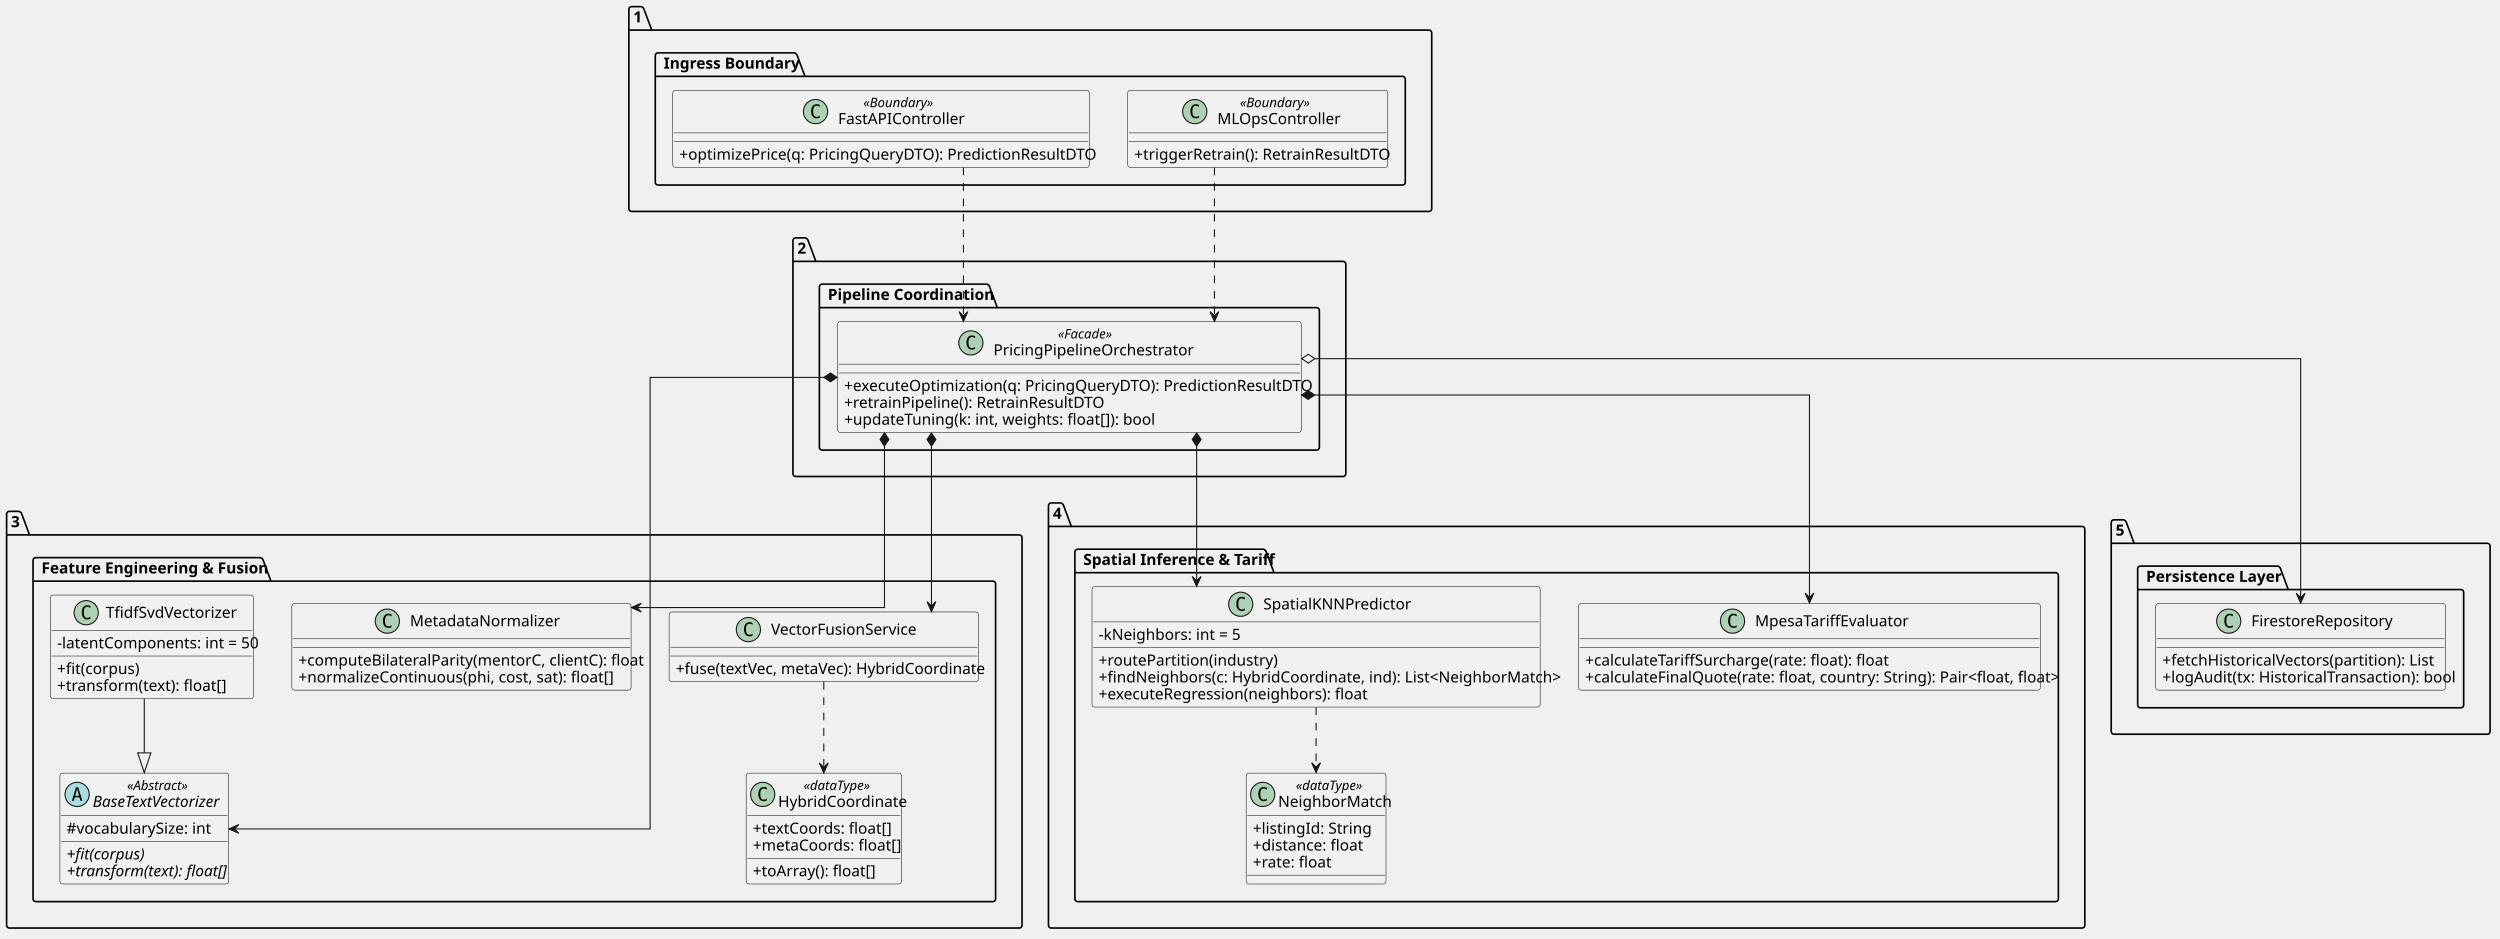
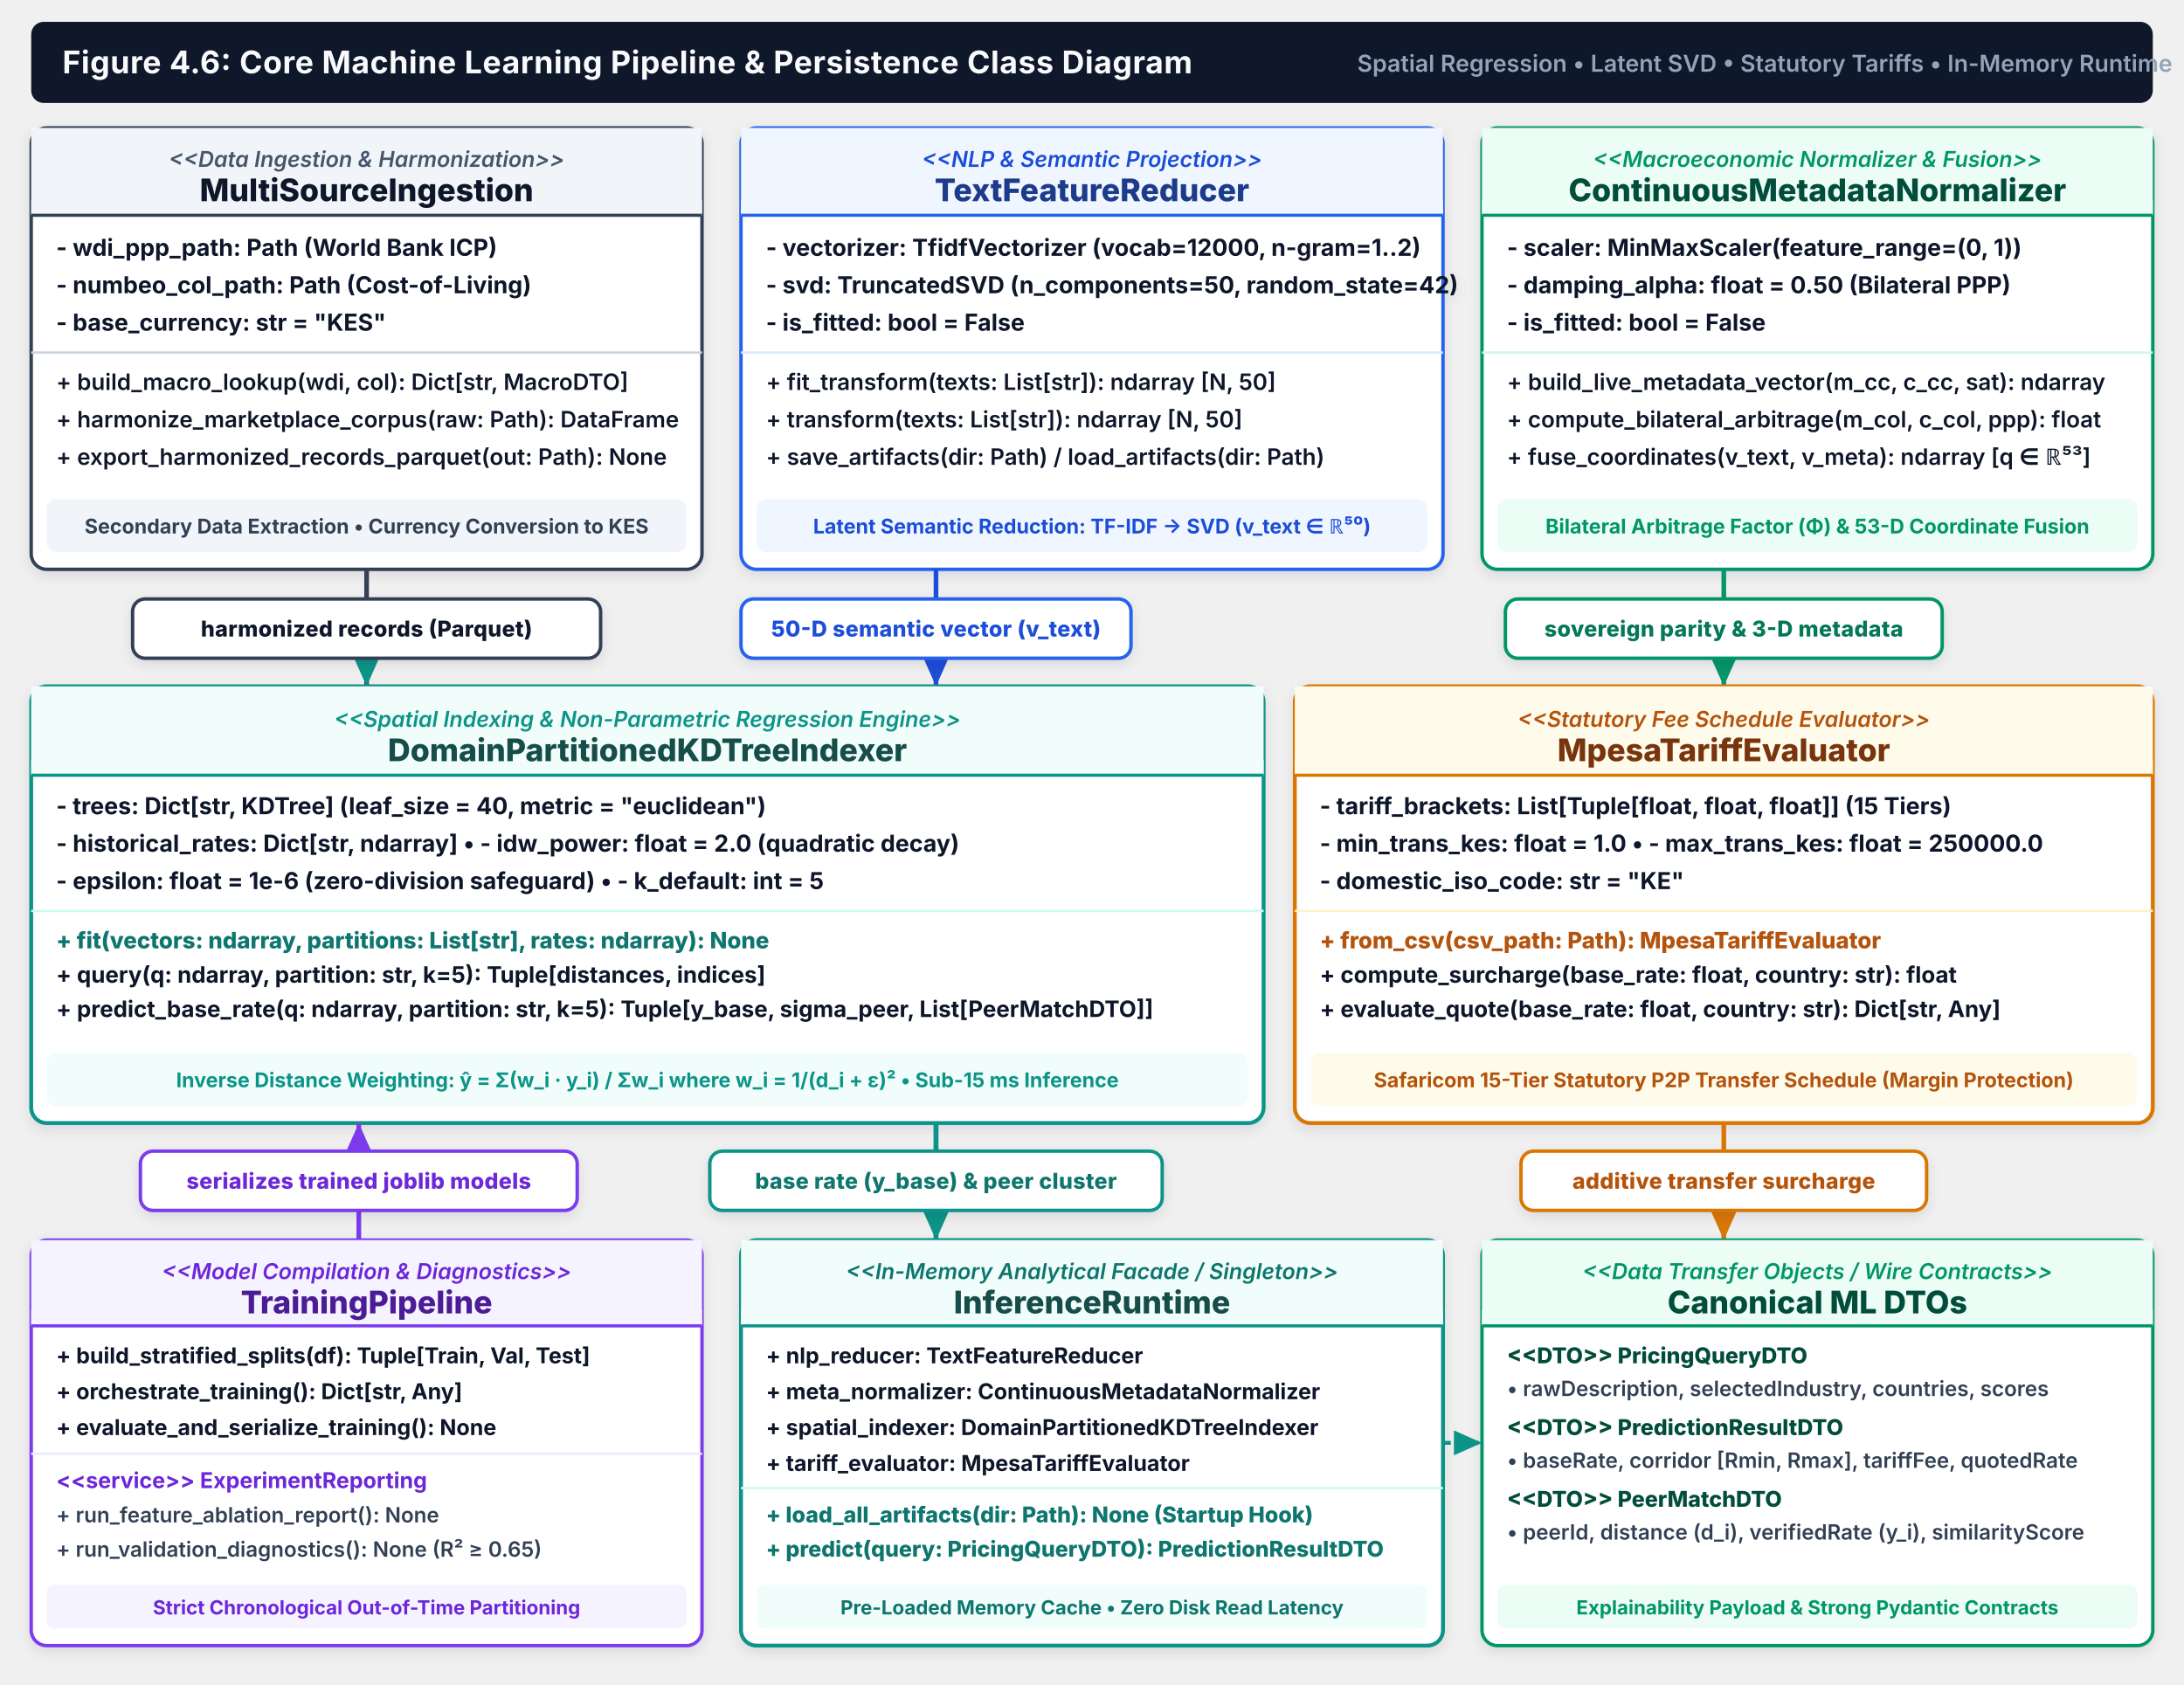
- <svg xmlns="http://www.w3.org/2000/svg" version="1.1" viewBox="0 0 2270 852" width="2270" height="852">
-   <defs />
-   <g>
-     <g class="cluster" data-qualified-name="1" id="ent0003" data-source-line="7">
-       <path d="M573.50,6 L582.29,6 A3.75,3.75 0 0 1 584.79,8.50 L591.79,27.33 L1297.50,27.33 A2.50,2.50 0 0 1 1300,29.83 L1300,189.50 A2.50,2.50 0 0 1 1297.50,192 L573.50,192 A2.50,2.50 0 0 1 571,189.50 L571,8.50 A2.50,2.50 0 0 1 573.50,6" fill="#00000000" stroke="#000000" stroke-width="1.50" />
-       <line x1="571" y1="27.33" x2="591.79" y2="27.33" stroke="#000000" stroke-width="1.50" />
-       <text x="575" y="20.33" font-size="14" fill="#000000" xml:space="preserve" style="white-space: pre" font-weight="bold" font-family="sans-serif">1</text>
-     </g>
-     <g class="cluster" data-qualified-name="1. Ingress Boundary" id="ent0001" data-source-line="6">
-       <path d="M597.50,48 L721.42,48 A3.75,3.75 0 0 1 723.92,50.50 L730.92,69.33 L1273.50,69.33 A2.50,2.50 0 0 1 1276,71.83 L1276,165.50 A2.50,2.50 0 0 1 1273.50,168 L597.50,168 A2.50,2.50 0 0 1 595,165.50 L595,50.50 A2.50,2.50 0 0 1 597.50,48" fill="#00000000" stroke="#000000" stroke-width="1.50" />
-       <line x1="595" y1="69.33" x2="730.92" y2="69.33" stroke="#000000" stroke-width="1.50" />
-       <text x="599" y="62.33" font-size="14" fill="#000000" xml:space="preserve" style="white-space: pre" font-weight="bold" font-family="sans-serif"> Ingress Boundary</text>
-     </g>
-     <g class="cluster" data-qualified-name="2" id="ent0007" data-source-line="16">
-       <path d="M722.50,216 L731.29,216 A3.75,3.75 0 0 1 733.79,218.50 L740.79,237.33 L1219.50,237.33 A2.50,2.50 0 0 1 1222,239.83 L1222,430.17 A2.50,2.50 0 0 1 1219.50,432.67 L722.50,432.67 A2.50,2.50 0 0 1 720,430.17 L720,218.50 A2.50,2.50 0 0 1 722.50,216" fill="#00000000" stroke="#000000" stroke-width="1.50" />
-       <line x1="720" y1="237.33" x2="740.79" y2="237.33" stroke="#000000" stroke-width="1.50" />
-       <text x="724" y="230.33" font-size="14" fill="#000000" xml:space="preserve" style="white-space: pre" font-weight="bold" font-family="sans-serif">2</text>
-     </g>
-     <g class="cluster" data-qualified-name="2. Pipeline Coordination" id="ent0005" data-source-line="15">
-       <path d="M746.50,258 L896.06,258 A3.75,3.75 0 0 1 898.56,260.50 L905.56,279.33 L1195.50,279.33 A2.50,2.50 0 0 1 1198,281.83 L1198,406.17 A2.50,2.50 0 0 1 1195.50,408.67 L746.50,408.67 A2.50,2.50 0 0 1 744,406.17 L744,260.50 A2.50,2.50 0 0 1 746.50,258" fill="#00000000" stroke="#000000" stroke-width="1.50" />
-       <line x1="744" y1="279.33" x2="905.56" y2="279.33" stroke="#000000" stroke-width="1.50" />
-       <text x="748" y="272.33" font-size="14" fill="#000000" xml:space="preserve" style="white-space: pre" font-weight="bold" font-family="sans-serif"> Pipeline Coordination</text>
-     </g>
-     <g class="cluster" data-qualified-name="3" id="ent0010" data-source-line="24">
-       <path d="M8.50,464.34 L17.29,464.34 A3.75,3.75 0 0 1 19.79,466.84 L26.79,485.67 L925.50,485.67 A2.50,2.50 0 0 1 928,488.17 L928,840.17 A2.50,2.50 0 0 1 925.50,842.67 L8.50,842.67 A2.50,2.50 0 0 1 6,840.17 L6,466.84 A2.50,2.50 0 0 1 8.50,464.34" fill="#00000000" stroke="#000000" stroke-width="1.50" />
-       <line x1="6" y1="485.67" x2="26.79" y2="485.67" stroke="#000000" stroke-width="1.50" />
-       <text x="10" y="478.67" font-size="14" fill="#000000" xml:space="preserve" style="white-space: pre" font-weight="bold" font-family="sans-serif">3</text>
-     </g>
-     <g class="cluster" data-qualified-name="3. Feature Engineering . Fusion" id="ent0008" data-source-line="23">
-       <path d="M32.50,506.34 L236.52,506.34 A3.75,3.75 0 0 1 239.02,508.84 L246.02,527.67 L901.50,527.67 A2.50,2.50 0 0 1 904,530.17 L904,816.17 A2.50,2.50 0 0 1 901.50,818.67 L32.50,818.67 A2.50,2.50 0 0 1 30,816.17 L30,508.84 A2.50,2.50 0 0 1 32.50,506.34" fill="#00000000" stroke="#000000" stroke-width="1.50" />
-       <line x1="30" y1="527.67" x2="246.02" y2="527.67" stroke="#000000" stroke-width="1.50" />
-       <text x="34" y="520.67" font-size="14" fill="#000000" xml:space="preserve" style="white-space: pre" font-weight="bold" font-family="sans-serif"> Feature Engineering &amp; Fusion</text>
-     </g>
-     <g class="cluster" data-qualified-name="4" id="ent0017" data-source-line="49">
-       <path d="M954.50,456.67 L963.29,456.67 A3.75,3.75 0 0 1 965.79,459.17 L972.79,478.00 L1890.50,478.00 A2.50,2.50 0 0 1 1893,480.50 L1893,840.17 A2.50,2.50 0 0 1 1890.50,842.67 L954.50,842.67 A2.50,2.50 0 0 1 952,840.17 L952,459.17 A2.50,2.50 0 0 1 954.50,456.67" fill="#00000000" stroke="#000000" stroke-width="1.50" />
-       <line x1="952" y1="478.00" x2="972.79" y2="478.00" stroke="#000000" stroke-width="1.50" />
-       <text x="956" y="471.00" font-size="14" fill="#000000" xml:space="preserve" style="white-space: pre" font-weight="bold" font-family="sans-serif">4</text>
-     </g>
-     <g class="cluster" data-qualified-name="4. Spatial Inference . Tariff" id="ent0015" data-source-line="48">
-       <path d="M978.50,498.67 L1147.28,498.67 A3.75,3.75 0 0 1 1149.78,501.17 L1156.78,520.00 L1866.50,520.00 A2.50,2.50 0 0 1 1869,522.50 L1869,816.17 A2.50,2.50 0 0 1 1866.50,818.67 L978.50,818.67 A2.50,2.50 0 0 1 976,816.17 L976,501.17 A2.50,2.50 0 0 1 978.50,498.67" fill="#00000000" stroke="#000000" stroke-width="1.50" />
-       <line x1="976" y1="520.00" x2="1156.78" y2="520.00" stroke="#000000" stroke-width="1.50" />
-       <text x="980" y="513.00" font-size="14" fill="#000000" xml:space="preserve" style="white-space: pre" font-weight="bold" font-family="sans-serif"> Spatial Inference &amp; Tariff</text>
-     </g>
-     <g class="cluster" data-qualified-name="5" id="ent0022" data-source-line="67">
-       <path d="M1919.50,472.00 L1928.29,472.00 A3.75,3.75 0 0 1 1930.79,474.50 L1937.79,493.33 L2258.50,493.33 A2.50,2.50 0 0 1 2261,495.83 L2261,664.17 A2.50,2.50 0 0 1 2258.50,666.67 L1919.50,666.67 A2.50,2.50 0 0 1 1917,664.17 L1917,474.50 A2.50,2.50 0 0 1 1919.50,472.00" fill="#00000000" stroke="#000000" stroke-width="1.50" />
-       <line x1="1917" y1="493.33" x2="1937.79" y2="493.33" stroke="#000000" stroke-width="1.50" />
-       <text x="1921" y="486.33" font-size="14" fill="#000000" xml:space="preserve" style="white-space: pre" font-weight="bold" font-family="sans-serif">5</text>
-     </g>
-     <g class="cluster" data-qualified-name="5. Persistence Layer" id="ent0020" data-source-line="66">
-       <path d="M1943.50,514.00 L2068.24,514.00 A3.75,3.75 0 0 1 2070.74,516.50 L2077.74,535.33 L2234.50,535.33 A2.50,2.50 0 0 1 2237,537.83 L2237,640.17 A2.50,2.50 0 0 1 2234.50,642.67 L1943.50,642.67 A2.50,2.50 0 0 1 1941,640.17 L1941,516.50 A2.50,2.50 0 0 1 1943.50,514.00" fill="#00000000" stroke="#000000" stroke-width="1.50" />
-       <line x1="1941" y1="535.33" x2="2077.74" y2="535.33" stroke="#000000" stroke-width="1.50" />
-       <text x="1945" y="528.33" font-size="14" fill="#000000" xml:space="preserve" style="white-space: pre" font-weight="bold" font-family="sans-serif"> Persistence Layer</text>
-     </g>
-     <g class="entity" data-qualified-name="1. Ingress Boundary.FastAPIController" id="ent0002" data-source-line="7">
-       <rect x="610.84" y="82" width="378.32" height="70.00" rx="2.50" ry="2.50" fill="#F1F1F1" stroke="#181818" stroke-width="0.50" />
-       <circle cx="740.51" cy="101.33" r="11" fill="#ADD1B2" stroke="#181818" stroke-width="1" />
-       <text x="740.51" y="101.33" font-family="monospace" font-size="17" fill="#000000" text-anchor="middle" dominant-baseline="central">C</text>
-       <text x="783.89" y="97.33" font-size="12" fill="#000000" xml:space="preserve" style="white-space: pre" font-style="italic" font-family="sans-serif">«Boundary»</text>
-       <text x="761.01" y="112.67" font-size="14" fill="#000000" xml:space="preserve" style="white-space: pre" font-family="sans-serif">FastAPIController</text>
-       <line x1="611.84" y1="120.67" x2="988.16" y2="120.67" stroke="#181818" stroke-width="0.50" />
-       <line x1="611.84" y1="128.67" x2="988.16" y2="128.67" stroke="#181818" stroke-width="0.50" />
-       <text x="616.84" y="145.00" font-size="14" fill="#000000" xml:space="preserve" style="white-space: pre" font-family="sans-serif">+optimizePrice(q: PricingQueryDTO): PredictionResultDTO</text>
-     </g>
-     <g class="entity" data-qualified-name="1. Ingress Boundary.MLOpsController" id="ent0004" data-source-line="10">
-       <rect x="1023.90" y="82" width="236.21" height="70.00" rx="2.50" ry="2.50" fill="#F1F1F1" stroke="#181818" stroke-width="0.50" />
-       <circle cx="1084.85" cy="101.33" r="11" fill="#ADD1B2" stroke="#181818" stroke-width="1" />
-       <text x="1084.85" y="101.33" font-family="monospace" font-size="17" fill="#000000" text-anchor="middle" dominant-baseline="central">C</text>
-       <text x="1125.89" y="97.33" font-size="12" fill="#000000" xml:space="preserve" style="white-space: pre" font-style="italic" font-family="sans-serif">«Boundary»</text>
-       <text x="1105.35" y="112.67" font-size="14" fill="#000000" xml:space="preserve" style="white-space: pre" font-family="sans-serif">MLOpsController</text>
-       <line x1="1024.90" y1="120.67" x2="1259.11" y2="120.67" stroke="#181818" stroke-width="0.50" />
-       <line x1="1024.90" y1="128.67" x2="1259.11" y2="128.67" stroke="#181818" stroke-width="0.50" />
-       <text x="1029.90" y="145.00" font-size="14" fill="#000000" xml:space="preserve" style="white-space: pre" font-family="sans-serif">+triggerRetrain(): RetrainResultDTO</text>
-     </g>
-     <g class="entity" data-qualified-name="2. Pipeline Coordination.PricingPipelineOrchestrator" id="ent0006" data-source-line="16">
-       <rect x="760.43" y="292" width="421.14" height="100.67" rx="2.50" ry="2.50" fill="#F1F1F1" stroke="#181818" stroke-width="0.50" />
-       <circle cx="881.55" cy="311.33" r="11" fill="#ADD1B2" stroke="#181818" stroke-width="1" />
-       <text x="881.55" y="311.33" font-family="monospace" font-size="17" fill="#000000" text-anchor="middle" dominant-baseline="central">C</text>
-       <text x="960.56" y="307.33" font-size="12" fill="#000000" xml:space="preserve" style="white-space: pre" font-style="italic" font-family="sans-serif">«Facade»</text>
-       <text x="902.05" y="322.67" font-size="14" fill="#000000" xml:space="preserve" style="white-space: pre" font-family="sans-serif">PricingPipelineOrchestrator</text>
-       <line x1="761.43" y1="330.67" x2="1180.57" y2="330.67" stroke="#181818" stroke-width="0.50" />
-       <line x1="761.43" y1="338.67" x2="1180.57" y2="338.67" stroke="#181818" stroke-width="0.50" />
-       <text x="766.43" y="355.00" font-size="14" fill="#000000" xml:space="preserve" style="white-space: pre" font-family="sans-serif">+executeOptimization(q: PricingQueryDTO): PredictionResultDTO</text>
-       <text x="766.43" y="370.33" font-size="14" fill="#000000" xml:space="preserve" style="white-space: pre" font-family="sans-serif">+retrainPipeline(): RetrainResultDTO</text>
-       <text x="766.43" y="385.67" font-size="14" fill="#000000" xml:space="preserve" style="white-space: pre" font-family="sans-serif">+updateTuning(k: int, weights: float[]): bool</text>
-     </g>
-     <g class="entity" data-qualified-name="3. Feature Engineering . Fusion.BaseTextVectorizer" id="ent0009" data-source-line="24">
-       <rect x="54.40" y="702" width="153.21" height="100.67" rx="2.50" ry="2.50" fill="#F1F1F1" stroke="#181818" stroke-width="0.50" />
-       <circle cx="70.02" cy="721.33" r="11" fill="#A9DCDF" stroke="#181818" stroke-width="1" />
-       <text x="70.02" y="721.33" font-family="monospace" font-size="17" fill="#000000" text-anchor="middle" dominant-baseline="central">A</text>
-       <text x="115.39" y="717.33" font-size="12" fill="#000000" xml:space="preserve" style="white-space: pre" font-style="italic" font-family="sans-serif">«Abstract»</text>
-       <text x="84.16" y="732.67" font-size="14" fill="#000000" xml:space="preserve" style="white-space: pre" font-style="italic" font-family="sans-serif">BaseTextVectorizer</text>
-       <line x1="55.40" y1="740.67" x2="206.61" y2="740.67" stroke="#181818" stroke-width="0.50" />
-       <text x="60.40" y="757.00" font-size="14" fill="#000000" xml:space="preserve" style="white-space: pre" font-family="sans-serif">#vocabularySize: int</text>
-       <line x1="55.40" y1="764.00" x2="206.61" y2="764.00" stroke="#181818" stroke-width="0.50" />
-       <text x="60.40" y="780.33" font-size="14" fill="#000000" xml:space="preserve" style="white-space: pre" font-style="italic" font-family="sans-serif">+fit(corpus)</text>
-       <text x="60.40" y="795.67" font-size="14" fill="#000000" xml:space="preserve" style="white-space: pre" font-style="italic" font-family="sans-serif">+transform(text): float[]</text>
-     </g>
-     <g class="entity" data-qualified-name="3. Feature Engineering . Fusion.TfidfSvdVectorizer" id="ent0011" data-source-line="29">
-       <rect x="45.81" y="540.34" width="184.38" height="94.00" rx="2.50" ry="2.50" fill="#F1F1F1" stroke="#181818" stroke-width="0.50" />
-       <circle cx="78.26" cy="556.34" r="11" fill="#ADD1B2" stroke="#181818" stroke-width="1" />
-       <text x="78.26" y="556.34" font-family="monospace" font-size="17" fill="#000000" text-anchor="middle" dominant-baseline="central">C</text>
-       <text x="96.14" y="561.01" font-size="14" fill="#000000" xml:space="preserve" style="white-space: pre" font-family="sans-serif">TfidfSvdVectorizer</text>
-       <line x1="46.81" y1="572.34" x2="229.19" y2="572.34" stroke="#181818" stroke-width="0.50" />
-       <text x="51.81" y="588.67" font-size="14" fill="#000000" xml:space="preserve" style="white-space: pre" font-family="sans-serif">-latentComponents: int = 50</text>
-       <line x1="46.81" y1="595.67" x2="229.19" y2="595.67" stroke="#181818" stroke-width="0.50" />
-       <text x="51.81" y="612.01" font-size="14" fill="#000000" xml:space="preserve" style="white-space: pre" font-family="sans-serif">+fit(corpus)</text>
-       <text x="51.81" y="627.34" font-size="14" fill="#000000" xml:space="preserve" style="white-space: pre" font-family="sans-serif">+transform(text): float[]</text>
-     </g>
-     <g class="entity" data-qualified-name="3. Feature Engineering . Fusion.MetadataNormalizer" id="ent0012" data-source-line="34">
-       <rect x="264.97" y="548.00" width="308.06" height="78.67" rx="2.50" ry="2.50" fill="#F1F1F1" stroke="#181818" stroke-width="0.50" />
-       <circle cx="351.72" cy="564.00" r="11" fill="#ADD1B2" stroke="#181818" stroke-width="1" />
-       <text x="351.72" y="564.00" font-family="monospace" font-size="17" fill="#000000" text-anchor="middle" dominant-baseline="central">C</text>
-       <text x="372.22" y="568.67" font-size="14" fill="#000000" xml:space="preserve" style="white-space: pre" font-family="sans-serif">MetadataNormalizer</text>
-       <line x1="265.97" y1="580.00" x2="572.03" y2="580.00" stroke="#181818" stroke-width="0.50" />
-       <line x1="265.97" y1="588.00" x2="572.03" y2="588.00" stroke="#181818" stroke-width="0.50" />
-       <text x="270.97" y="604.33" font-size="14" fill="#000000" xml:space="preserve" style="white-space: pre" font-family="sans-serif">+computeBilateralParity(mentorC, clientC): float</text>
-       <text x="270.97" y="619.67" font-size="14" fill="#000000" xml:space="preserve" style="white-space: pre" font-family="sans-serif">+normalizeContinuous(phi, cost, sat): float[]</text>
-     </g>
-     <g class="entity" data-qualified-name="3. Feature Engineering . Fusion.VectorFusionService" id="ent0013" data-source-line="38">
-       <rect x="607.57" y="555.67" width="280.86" height="63.33" rx="2.50" ry="2.50" fill="#F1F1F1" stroke="#181818" stroke-width="0.50" />
-       <circle cx="679.55" cy="571.67" r="11" fill="#ADD1B2" stroke="#181818" stroke-width="1" />
-       <text x="679.55" y="571.67" font-family="monospace" font-size="17" fill="#000000" text-anchor="middle" dominant-baseline="central">C</text>
-       <text x="700.05" y="576.34" font-size="14" fill="#000000" xml:space="preserve" style="white-space: pre" font-family="sans-serif">VectorFusionService</text>
-       <line x1="608.57" y1="587.67" x2="887.43" y2="587.67" stroke="#181818" stroke-width="0.50" />
-       <line x1="608.57" y1="595.67" x2="887.43" y2="595.67" stroke="#181818" stroke-width="0.50" />
-       <text x="613.57" y="612.00" font-size="14" fill="#000000" xml:space="preserve" style="white-space: pre" font-family="sans-serif">+fuse(textVec, metaVec): HybridCoordinate</text>
-     </g>
-     <g class="entity" data-qualified-name="3. Feature Engineering . Fusion.HybridCoordinate" id="ent0014" data-source-line="41">
-       <rect x="677.53" y="702" width="140.94" height="100.67" rx="2.50" ry="2.50" fill="#F1F1F1" stroke="#181818" stroke-width="0.50" />
-       <circle cx="692.53" cy="721.33" r="11" fill="#ADD1B2" stroke="#181818" stroke-width="1" />
-       <text x="692.53" y="721.33" font-family="monospace" font-size="17" fill="#000000" text-anchor="middle" dominant-baseline="central">C</text>
-       <text x="729.64" y="717.33" font-size="12" fill="#000000" xml:space="preserve" style="white-space: pre" font-style="italic" font-family="sans-serif">«dataType»</text>
-       <text x="706.53" y="732.67" font-size="14" fill="#000000" xml:space="preserve" style="white-space: pre" font-family="sans-serif">HybridCoordinate</text>
-       <line x1="678.53" y1="740.67" x2="817.47" y2="740.67" stroke="#181818" stroke-width="0.50" />
-       <text x="683.53" y="757.00" font-size="14" fill="#000000" xml:space="preserve" style="white-space: pre" font-family="sans-serif">+textCoords: float[]</text>
-       <text x="683.53" y="772.33" font-size="14" fill="#000000" xml:space="preserve" style="white-space: pre" font-family="sans-serif">+metaCoords: float[]</text>
-       <line x1="678.53" y1="779.33" x2="817.47" y2="779.33" stroke="#181818" stroke-width="0.50" />
-       <text x="683.53" y="795.67" font-size="14" fill="#000000" xml:space="preserve" style="white-space: pre" font-family="sans-serif">+toArray(): float[]</text>
-     </g>
-     <g class="entity" data-qualified-name="4. Spatial Inference . Tariff.SpatialKNNPredictor" id="ent0016" data-source-line="49">
-       <rect x="991.54" y="532.67" width="406.93" height="109.33" rx="2.50" ry="2.50" fill="#F1F1F1" stroke="#181818" stroke-width="0.50" />
-       <circle cx="1126.56" cy="548.67" r="11" fill="#ADD1B2" stroke="#181818" stroke-width="1" />
-       <text x="1126.56" y="548.67" font-family="monospace" font-size="17" fill="#000000" text-anchor="middle" dominant-baseline="central">C</text>
-       <text x="1147.06" y="553.34" font-size="14" fill="#000000" xml:space="preserve" style="white-space: pre" font-family="sans-serif">SpatialKNNPredictor</text>
-       <line x1="992.54" y1="564.67" x2="1397.47" y2="564.67" stroke="#181818" stroke-width="0.50" />
-       <text x="997.54" y="581.00" font-size="14" fill="#000000" xml:space="preserve" style="white-space: pre" font-family="sans-serif">-kNeighbors: int = 5</text>
-       <line x1="992.54" y1="588.00" x2="1397.47" y2="588.00" stroke="#181818" stroke-width="0.50" />
-       <text x="997.54" y="604.34" font-size="14" fill="#000000" xml:space="preserve" style="white-space: pre" font-family="sans-serif">+routePartition(industry)</text>
-       <text x="997.54" y="619.67" font-size="14" fill="#000000" xml:space="preserve" style="white-space: pre" font-family="sans-serif">+findNeighbors(c: HybridCoordinate, ind): List&lt;NeighborMatch&gt;</text>
-       <text x="997.54" y="635.00" font-size="14" fill="#000000" xml:space="preserve" style="white-space: pre" font-family="sans-serif">+executeRegression(neighbors): float</text>
-     </g>
-     <g class="entity" data-qualified-name="4. Spatial Inference . Tariff.NeighborMatch" id="ent0018" data-source-line="55">
-       <rect x="1131.53" y="702" width="126.94" height="100.67" rx="2.50" ry="2.50" fill="#F1F1F1" stroke="#181818" stroke-width="0.50" />
-       <circle cx="1146.53" cy="721.33" r="11" fill="#ADD1B2" stroke="#181818" stroke-width="1" />
-       <text x="1146.53" y="721.33" font-family="monospace" font-size="17" fill="#000000" text-anchor="middle" dominant-baseline="central">C</text>
-       <text x="1176.64" y="717.33" font-size="12" fill="#000000" xml:space="preserve" style="white-space: pre" font-style="italic" font-family="sans-serif">«dataType»</text>
-       <text x="1160.53" y="732.67" font-size="14" fill="#000000" xml:space="preserve" style="white-space: pre" font-family="sans-serif">NeighborMatch</text>
-       <line x1="1132.53" y1="740.67" x2="1257.47" y2="740.67" stroke="#181818" stroke-width="0.50" />
-       <text x="1137.53" y="757.00" font-size="14" fill="#000000" xml:space="preserve" style="white-space: pre" font-family="sans-serif">+listingId: String</text>
-       <text x="1137.53" y="772.33" font-size="14" fill="#000000" xml:space="preserve" style="white-space: pre" font-family="sans-serif">+distance: float</text>
-       <text x="1137.53" y="787.67" font-size="14" fill="#000000" xml:space="preserve" style="white-space: pre" font-family="sans-serif">+rate: float</text>
-       <line x1="1132.53" y1="794.67" x2="1257.47" y2="794.67" stroke="#181818" stroke-width="0.50" />
-     </g>
-     <g class="entity" data-qualified-name="4. Spatial Inference . Tariff.MpesaTariffEvaluator" id="ent0019" data-source-line="60">
-       <rect x="1433.31" y="548.00" width="419.37" height="78.67" rx="2.50" ry="2.50" fill="#F1F1F1" stroke="#181818" stroke-width="0.50" />
-       <circle cx="1573.12" cy="564.00" r="11" fill="#ADD1B2" stroke="#181818" stroke-width="1" />
-       <text x="1573.12" y="564.00" font-family="monospace" font-size="17" fill="#000000" text-anchor="middle" dominant-baseline="central">C</text>
-       <text x="1593.62" y="568.67" font-size="14" fill="#000000" xml:space="preserve" style="white-space: pre" font-family="sans-serif">MpesaTariffEvaluator</text>
-       <line x1="1434.31" y1="580.00" x2="1851.68" y2="580.00" stroke="#181818" stroke-width="0.50" />
-       <line x1="1434.31" y1="588.00" x2="1851.68" y2="588.00" stroke="#181818" stroke-width="0.50" />
-       <text x="1439.31" y="604.33" font-size="14" fill="#000000" xml:space="preserve" style="white-space: pre" font-family="sans-serif">+calculateTariffSurcharge(rate: float): float</text>
-       <text x="1439.31" y="619.67" font-size="14" fill="#000000" xml:space="preserve" style="white-space: pre" font-family="sans-serif">+calculateFinalQuote(rate: float, country: String): Pair&lt;float, float&gt;</text>
-     </g>
-     <g class="entity" data-qualified-name="5. Persistence Layer.FirestoreRepository" id="ent0021" data-source-line="67">
-       <rect x="1957.40" y="548.00" width="263.20" height="78.67" rx="2.50" ry="2.50" fill="#F1F1F1" stroke="#181818" stroke-width="0.50" />
-       <circle cx="2023.67" cy="564.00" r="11" fill="#ADD1B2" stroke="#181818" stroke-width="1" />
-       <text x="2023.67" y="564.00" font-family="monospace" font-size="17" fill="#000000" text-anchor="middle" dominant-baseline="central">C</text>
-       <text x="2044.17" y="568.67" font-size="14" fill="#000000" xml:space="preserve" style="white-space: pre" font-family="sans-serif">FirestoreRepository</text>
-       <line x1="1958.40" y1="580.00" x2="2219.60" y2="580.00" stroke="#181818" stroke-width="0.50" />
-       <line x1="1958.40" y1="588.00" x2="2219.60" y2="588.00" stroke="#181818" stroke-width="0.50" />
-       <text x="1963.40" y="604.33" font-size="14" fill="#000000" xml:space="preserve" style="white-space: pre" font-family="sans-serif">+fetchHistoricalVectors(partition): List</text>
-       <text x="1963.40" y="619.67" font-size="14" fill="#000000" xml:space="preserve" style="white-space: pre" font-family="sans-serif">+logAudit(tx: HistoricalTransaction): bool</text>
-     </g>
-     <g class="link" data-entity-1="ent0002" data-entity-2="ent0006" id="lnk23" data-source-line="74" data-link-type="dependency">
-       <path d="M874.8,152.21 C874.8,189.72 874.8,244.42 874.8,286.91" fill="none" stroke="#181818" stroke-width="1" stroke-dasharray="7,7" />
-       <polygon points="874.80,291.91 878.80,282.91 874.80,286.91 870.80,282.91 874.80,291.91" fill="#181818" stroke="#181818" stroke-width="1" />
-     </g>
-     <g class="link" data-entity-1="ent0004" data-entity-2="ent0006" id="lnk24" data-source-line="75" data-link-type="dependency">
-       <path d="M1102.73,152.21 C1102.73,189.72 1102.73,244.42 1102.73,286.91" fill="none" stroke="#181818" stroke-width="1" stroke-dasharray="7,7" />
-       <polygon points="1102.73,291.91 1106.73,282.91 1102.73,286.91 1098.73,282.91 1102.73,291.91" fill="#181818" stroke="#181818" stroke-width="1" />
-     </g>
-     <g class="link" data-entity-1="ent0006" data-entity-2="ent0009" id="lnk25" data-source-line="78" data-link-type="composition">
-       <path d="M748.05,342.67 C660.22,342.67 590.3,342.67 590.3,342.67 C590.3,342.67 590.3,752.67 590.3,752.67 C590.3,752.67 343.63,752.67 212.88,752.67" fill="none" stroke="#181818" stroke-width="1" />
-       <polygon points="760.05,342.67 754.05,338.67 748.05,342.67 754.05,346.67 760.05,342.67" fill="#181818" stroke="#181818" stroke-width="1" />
-       <polygon points="207.88,752.67 216.88,756.67 212.88,752.67 216.88,748.67 207.88,752.67" fill="#181818" stroke="#181818" stroke-width="1" />
-     </g>
-     <g class="link" data-entity-1="ent0006" data-entity-2="ent0012" id="lnk26" data-source-line="79" data-link-type="composition">
-       <path d="M803.1,405.01 C803.1,466.96 803.1,551.67 803.1,551.67 C803.1,551.67 685.08,551.67 578.29,551.67" fill="none" stroke="#181818" stroke-width="1" />
-       <polygon points="803.10,393.01 799.10,399.01 803.10,405.01 807.10,399.01 803.10,393.01" fill="#181818" stroke="#181818" stroke-width="1" />
-       <polygon points="573.29,551.67 582.29,555.67 578.29,551.67 582.29,547.67 573.29,551.67" fill="#181818" stroke="#181818" stroke-width="1" />
-     </g>
-     <g class="link" data-entity-1="ent0006" data-entity-2="ent0013" id="lnk27" data-source-line="80" data-link-type="composition">
-       <path d="M845.76,405.1 C845.76,453.88 845.76,509.08 845.76,550.33" fill="none" stroke="#181818" stroke-width="1" />
-       <polygon points="845.76,393.10 841.76,399.10 845.76,405.10 849.76,399.10 845.76,393.10" fill="#181818" stroke="#181818" stroke-width="1" />
-       <polygon points="845.76,555.33 849.76,546.33 845.76,550.33 841.76,546.33 845.76,555.33" fill="#181818" stroke="#181818" stroke-width="1" />
-     </g>
-     <g class="link" data-entity-1="ent0011" data-entity-2="ent0009" id="lnk28" data-source-line="81" data-link-type="extension">
-       <path d="M131,634.62 C131,655.57 131,662.25 131,683.59" fill="none" stroke="#181818" stroke-width="1" />
-       <polygon points="131,701.59 137,683.59 125,683.59 131,701.59" fill="#00000000" stroke="#181818" stroke-width="1" />
-     </g>
-     <g class="link" data-entity-1="ent0013" data-entity-2="ent0014" id="lnk29" data-source-line="82" data-link-type="dependency">
-       <path d="M748,619.15 C748,642.56 748,669.86 748,696.79" fill="none" stroke="#181818" stroke-width="1" stroke-dasharray="7,7" />
-       <polygon points="748,701.79 752,692.79 748,696.79 744,692.79 748,701.79" fill="#181818" stroke="#181818" stroke-width="1" />
-     </g>
-     <g class="link" data-entity-1="ent0006" data-entity-2="ent0016" id="lnk30" data-source-line="85" data-link-type="composition">
-       <path d="M1086.55,405.1 C1086.55,445.75 1086.55,485.66 1086.55,527.38" fill="none" stroke="#181818" stroke-width="1" />
-       <polygon points="1086.55,393.10 1082.55,399.10 1086.55,405.10 1090.55,399.10 1086.55,393.10" fill="#181818" stroke="#181818" stroke-width="1" />
-       <polygon points="1086.55,532.38 1090.55,523.38 1086.55,527.38 1082.55,523.38 1086.55,532.38" fill="#181818" stroke="#181818" stroke-width="1" />
-     </g>
-     <g class="link" data-entity-1="ent0016" data-entity-2="ent0018" id="lnk31" data-source-line="86" data-link-type="dependency">
-       <path d="M1195,642.28 C1195,661.4 1195,677.76 1195,696.53" fill="none" stroke="#181818" stroke-width="1" stroke-dasharray="7,7" />
-       <polygon points="1195,701.53 1199,692.53 1195,696.53 1191,692.53 1195,701.53" fill="#181818" stroke="#181818" stroke-width="1" />
-     </g>
-     <g class="link" data-entity-1="ent0006" data-entity-2="ent0019" id="lnk32" data-source-line="87" data-link-type="composition">
-       <path d="M1193.78,358.67 C1390.86,358.67 1643,358.67 1643,358.67 C1643,358.67 1643,476.99 1643,542.51" fill="none" stroke="#181818" stroke-width="1" />
-       <polygon points="1181.78,358.67 1187.78,362.67 1193.78,358.67 1187.78,354.67 1181.78,358.67" fill="#181818" stroke="#181818" stroke-width="1" />
-       <polygon points="1643,547.51 1647,538.51 1643,542.51 1639,538.51 1643,547.51" fill="#181818" stroke="#181818" stroke-width="1" />
-     </g>
-     <g class="link" data-entity-1="ent0006" data-entity-2="ent0021" id="lnk33" data-source-line="88" data-link-type="aggregation">
-       <path d="M1193.94,325.67 C1517.93,325.67 2089,325.67 2089,325.67 C2089,325.67 2089,469.39 2089,542.6" fill="none" stroke="#181818" stroke-width="1" />
-       <polygon points="1181.94,325.67 1187.94,329.67 1193.94,325.67 1187.94,321.67 1181.94,325.67" fill="#00000000" stroke="#181818" stroke-width="1" />
-       <polygon points="2089,547.60 2093,538.60 2089,542.60 2085,538.60 2089,547.60" fill="#181818" stroke="#181818" stroke-width="1" />
-     </g>
+ <svg xmlns="http://www.w3.org/2000/svg" viewBox="0 0 1400 1080" width="1400" height="1080" style="background:#FFFFFF; font-family:'Inter', -apple-system, BlinkMacSystemFont, 'Segoe UI', Roboto, sans-serif;">
+   <defs>
+     <filter id="card-shadow" x="-3%" y="-3%" width="106%" height="108%" filterUnits="userSpaceOnUse">
+       <feDropShadow dx="0" dy="3" stdDeviation="4" flood-opacity="0.10" flood-color="#0F172A" />
+     </filter>
+     <marker id="arr-blue" viewBox="0 0 10 10" refX="9" refY="5" markerWidth="8" markerHeight="8" orient="auto-start-reverse">
+       <path d="M 0 1 L 9 5 L 0 9 z" fill="#1D4ED8" />
+     </marker>
+     <marker id="arr-teal" viewBox="0 0 10 10" refX="9" refY="5" markerWidth="8" markerHeight="8" orient="auto-start-reverse">
+       <path d="M 0 1 L 9 5 L 0 9 z" fill="#0D9488" />
+     </marker>
+     <marker id="arr-amber" viewBox="0 0 10 10" refX="9" refY="5" markerWidth="8" markerHeight="8" orient="auto-start-reverse">
+       <path d="M 0 1 L 9 5 L 0 9 z" fill="#D97706" />
+     </marker>
+     <marker id="arr-purple" viewBox="0 0 10 10" refX="9" refY="5" markerWidth="8" markerHeight="8" orient="auto-start-reverse">
+       <path d="M 0 1 L 9 5 L 0 9 z" fill="#7C3AED" />
+     </marker>
+     <marker id="arr-green" viewBox="0 0 10 10" refX="9" refY="5" markerWidth="8" markerHeight="8" orient="auto-start-reverse">
+       <path d="M 0 1 L 9 5 L 0 9 z" fill="#059669" />
+     </marker>
+   </defs>
+   <rect x="20" y="14" width="1360" height="52" rx="8" fill="#0F172A" />
+   <text x="40" y="47" fill="#F8FAFC" font-size="20" font-weight="700" letter-spacing="0.3">Figure 4.6: Core Machine Learning Pipeline &amp; Persistence Class Diagram</text>
+   <text x="870" y="46" fill="#94A3B8" font-size="15" font-weight="600">Spatial Regression • Latent SVD • Statutory Tariffs • In-Memory Runtime</text>
+   <g filter="url(#card-shadow)">
+     <rect x="20" y="82" width="430" height="283" rx="10" fill="#FFFFFF" stroke="#334155" stroke-width="2.2" />
+     <path d="M 20 82 L 450 82 L 450 138 L 20 138 Z" fill="#F1F5F9" rx="10" />
+     <rect x="20" y="128" width="430" height="10" fill="#F1F5F9" />
+     <line x1="20" y1="138" x2="450" y2="138" stroke="#334155" stroke-width="2" />
+     <text x="235" y="107" fill="#475569" font-size="14" font-weight="600" font-style="italic" text-anchor="middle">&lt;&lt;Data Ingestion &amp; Harmonization&gt;&gt;</text>
+     <text x="235" y="129" fill="#0F172A" font-size="20" font-weight="800" text-anchor="middle">MultiSourceIngestion</text>
+     <text x="36" y="164" fill="#0F172A" font-size="15" font-weight="700">- wdi_ppp_path: Path (World Bank ICP)</text>
+     <text x="36" y="188" fill="#0F172A" font-size="15" font-weight="700">- numbeo_col_path: Path (Cost-of-Living)</text>
+     <text x="36" y="212" fill="#0F172A" font-size="15" font-weight="700">- base_currency: str = "KES"</text>
+     <line x1="20" y1="226" x2="450" y2="226" stroke="#CBD5E1" stroke-width="1.5" />
+     <text x="36" y="250" fill="#0F172A" font-size="14.5" font-weight="600">+ build_macro_lookup(wdi, col): Dict[str, MacroDTO]</text>
+     <text x="36" y="274" fill="#0F172A" font-size="14.5" font-weight="600">+ harmonize_marketplace_corpus(raw: Path): DataFrame</text>
+     <text x="36" y="298" fill="#0F172A" font-size="14.5" font-weight="600">+ export_harmonized_records_parquet(out: Path): None</text>
+     <rect x="30" y="320" width="410" height="34" rx="6" fill="#F1F5F9" />
+     <text x="235" y="342" fill="#334155" font-size="13" font-weight="700" text-anchor="middle">Secondary Data Extraction • Currency Conversion to KES</text>
  </g>
+   <g filter="url(#card-shadow)">
+     <rect x="475" y="82" width="450" height="283" rx="10" fill="#FFFFFF" stroke="#2563EB" stroke-width="2.2" />
+     <path d="M 475 82 L 925 82 L 925 138 L 475 138 Z" fill="#EFF6FF" rx="10" />
+     <rect x="475" y="128" width="450" height="10" fill="#EFF6FF" />
+     <line x1="475" y1="138" x2="925" y2="138" stroke="#2563EB" stroke-width="2" />
+     <text x="700" y="107" fill="#1D4ED8" font-size="14" font-weight="600" font-style="italic" text-anchor="middle">&lt;&lt;NLP &amp; Semantic Projection&gt;&gt;</text>
+     <text x="700" y="129" fill="#1E3A8A" font-size="20" font-weight="800" text-anchor="middle">TextFeatureReducer</text>
+     <text x="491" y="164" fill="#0F172A" font-size="15" font-weight="700">- vectorizer: TfidfVectorizer (vocab=12000, n-gram=1..2)</text>
+     <text x="491" y="188" fill="#0F172A" font-size="15" font-weight="700">- svd: TruncatedSVD (n_components=50, random_state=42)</text>
+     <text x="491" y="212" fill="#0F172A" font-size="15" font-weight="700">- is_fitted: bool = False</text>
+     <line x1="475" y1="226" x2="925" y2="226" stroke="#DBEAFE" stroke-width="1.5" />
+     <text x="491" y="250" fill="#0F172A" font-size="14.5" font-weight="600">+ fit_transform(texts: List[str]): ndarray [N, 50]</text>
+     <text x="491" y="274" fill="#0F172A" font-size="14.5" font-weight="600">+ transform(texts: List[str]): ndarray [N, 50]</text>
+     <text x="491" y="298" fill="#0F172A" font-size="14.5" font-weight="600">+ save_artifacts(dir: Path) / load_artifacts(dir: Path)</text>
+     <rect x="485" y="320" width="430" height="34" rx="6" fill="#EFF6FF" />
+     <text x="700" y="342" fill="#1D4ED8" font-size="13" font-weight="700" text-anchor="middle">Latent Semantic Reduction: TF-IDF → SVD (v_text ∈ ℝ⁵⁰)</text>
+   </g>
+   <g filter="url(#card-shadow)">
+     <rect x="950" y="82" width="430" height="283" rx="10" fill="#FFFFFF" stroke="#059669" stroke-width="2.2" />
+     <path d="M 950 82 L 1380 82 L 1380 138 L 950 138 Z" fill="#ECFDF5" rx="10" />
+     <rect x="950" y="128" width="430" height="10" fill="#ECFDF5" />
+     <line x1="950" y1="138" x2="1380" y2="138" stroke="#059669" stroke-width="2" />
+     <text x="1165" y="107" fill="#059669" font-size="14" font-weight="600" font-style="italic" text-anchor="middle">&lt;&lt;Macroeconomic Normalizer &amp; Fusion&gt;&gt;</text>
+     <text x="1165" y="129" fill="#064E3B" font-size="20" font-weight="800" text-anchor="middle">ContinuousMetadataNormalizer</text>
+     <text x="966" y="164" fill="#0F172A" font-size="15" font-weight="700">- scaler: MinMaxScaler(feature_range=(0, 1))</text>
+     <text x="966" y="188" fill="#0F172A" font-size="15" font-weight="700">- damping_alpha: float = 0.50 (Bilateral PPP)</text>
+     <text x="966" y="212" fill="#0F172A" font-size="15" font-weight="700">- is_fitted: bool = False</text>
+     <line x1="950" y1="226" x2="1380" y2="226" stroke="#D1FAE5" stroke-width="1.5" />
+     <text x="966" y="250" fill="#0F172A" font-size="14.5" font-weight="600">+ build_live_metadata_vector(m_cc, c_cc, sat): ndarray</text>
+     <text x="966" y="274" fill="#0F172A" font-size="14.5" font-weight="600">+ compute_bilateral_arbitrage(m_col, c_col, ppp): float</text>
+     <text x="966" y="298" fill="#0F172A" font-size="14.5" font-weight="600">+ fuse_coordinates(v_text, v_meta): ndarray [q ∈ ℝ⁵³]</text>
+     <rect x="960" y="320" width="410" height="34" rx="6" fill="#ECFDF5" />
+     <text x="1165" y="342" fill="#059669" font-size="13" font-weight="700" text-anchor="middle">Bilateral Arbitrage Factor (Φ) &amp; 53-D Coordinate Fusion</text>
+   </g>
+   <line x1="235" y1="365" x2="235" y2="440" stroke="#334155" stroke-width="3" marker-end="url(#arr-teal)" />
+   <rect x="85" y="384" width="300" height="38" rx="8" fill="#FFFFFF" stroke="#334155" stroke-width="2.2" filter="url(#card-shadow)" />
+   <text x="235" y="403" fill="#0F172A" font-size="14" font-weight="800" text-anchor="middle" dominant-baseline="central" letter-spacing="0.2">harmonized records (Parquet)</text>
+   <line x1="600" y1="365" x2="600" y2="440" stroke="#1D4ED8" stroke-width="3" marker-end="url(#arr-blue)" />
+   <rect x="475" y="384" width="250" height="38" rx="8" fill="#FFFFFF" stroke="#2563EB" stroke-width="2.2" filter="url(#card-shadow)" />
+   <text x="600" y="403" fill="#1D4ED8" font-size="14" font-weight="800" text-anchor="middle" dominant-baseline="central" letter-spacing="0.2">50-D semantic vector (v_text)</text>
+   <line x1="1105" y1="365" x2="1105" y2="440" stroke="#059669" stroke-width="3" marker-end="url(#arr-green)" />
+   <rect x="965" y="384" width="280" height="38" rx="8" fill="#FFFFFF" stroke="#059669" stroke-width="2.2" filter="url(#card-shadow)" />
+   <text x="1105" y="403" fill="#047857" font-size="14" font-weight="800" text-anchor="middle" dominant-baseline="central" letter-spacing="0.2">sovereign parity &amp; 3-D metadata</text>
+   <g filter="url(#card-shadow)">
+     <rect x="20" y="440" width="790" height="280" rx="10" fill="#FFFFFF" stroke="#0D9488" stroke-width="2.5" />
+     <path d="M 20 440 L 810 440 L 810 497 L 20 497 Z" fill="#F0FDFA" rx="10" />
+     <rect x="20" y="487" width="790" height="10" fill="#F0FDFA" />
+     <line x1="20" y1="497" x2="810" y2="497" stroke="#0D9488" stroke-width="2" />
+     <text x="415" y="466" fill="#0D9488" font-size="14" font-weight="600" font-style="italic" text-anchor="middle">&lt;&lt;Spatial Indexing &amp; Non-Parametric Regression Engine&gt;&gt;</text>
+     <text x="415" y="488" fill="#134E4A" font-size="20" font-weight="800" text-anchor="middle">DomainPartitionedKDTreeIndexer</text>
+     <text x="36" y="522" fill="#0F172A" font-size="15" font-weight="700">- trees: Dict[str, KDTree] (leaf_size = 40, metric = "euclidean")</text>
+     <text x="36" y="546" fill="#0F172A" font-size="15" font-weight="700">- historical_rates: Dict[str, ndarray]   •   - idw_power: float = 2.0 (quadratic decay)</text>
+     <text x="36" y="570" fill="#0F172A" font-size="15" font-weight="700">- epsilon: float = 1e-6 (zero-division safeguard)   •   - k_default: int = 5</text>
+     <line x1="20" y1="584" x2="810" y2="584" stroke="#CCFBF1" stroke-width="1.5" />
+     <text x="36" y="608" fill="#0F766E" font-size="14.5" font-weight="800">+ fit(vectors: ndarray, partitions: List[str], rates: ndarray): None</text>
+     <text x="36" y="630" fill="#0F172A" font-size="14.5" font-weight="700">+ query(q: ndarray, partition: str, k=5): Tuple[distances, indices]</text>
+     <text x="36" y="652" fill="#0F172A" font-size="14.5" font-weight="700">+ predict_base_rate(q: ndarray, partition: str, k=5): Tuple[y_base, sigma_peer, List[PeerMatchDTO]]</text>
+     <rect x="30" y="675" width="770" height="34" rx="6" fill="#F0FDFA" />
+     <text x="415" y="697" fill="#0D9488" font-size="13" font-weight="700" text-anchor="middle">Inverse Distance Weighting: ŷ = Σ(w_i · y_i) / Σw_i where w_i = 1/(d_i + ε)² • Sub-15 ms Inference</text>
+   </g>
+   <g filter="url(#card-shadow)">
+     <rect x="830" y="440" width="550" height="280" rx="10" fill="#FFFFFF" stroke="#D97706" stroke-width="2.5" />
+     <path d="M 830 440 L 1380 440 L 1380 497 L 830 497 Z" fill="#FFFBEB" rx="10" />
+     <rect x="830" y="487" width="550" height="10" fill="#FFFBEB" />
+     <line x1="830" y1="497" x2="1380" y2="497" stroke="#D97706" stroke-width="2" />
+     <text x="1105" y="466" fill="#B45309" font-size="14" font-weight="600" font-style="italic" text-anchor="middle">&lt;&lt;Statutory Fee Schedule Evaluator&gt;&gt;</text>
+     <text x="1105" y="488" fill="#78350F" font-size="20" font-weight="800" text-anchor="middle">MpesaTariffEvaluator</text>
+     <text x="846" y="522" fill="#0F172A" font-size="15" font-weight="700">- tariff_brackets: List[Tuple[float, float, float]] (15 Tiers)</text>
+     <text x="846" y="546" fill="#0F172A" font-size="15" font-weight="700">- min_trans_kes: float = 1.0   •   - max_trans_kes: float = 250000.0</text>
+     <text x="846" y="570" fill="#0F172A" font-size="15" font-weight="700">- domestic_iso_code: str = "KE"</text>
+     <line x1="830" y1="584" x2="1380" y2="584" stroke="#FEF3C7" stroke-width="1.5" />
+     <text x="846" y="608" fill="#B45309" font-size="14.5" font-weight="800">+ from_csv(csv_path: Path): MpesaTariffEvaluator</text>
+     <text x="846" y="630" fill="#0F172A" font-size="14.5" font-weight="700">+ compute_surcharge(base_rate: float, country: str): float</text>
+     <text x="846" y="652" fill="#0F172A" font-size="14.5" font-weight="700">+ evaluate_quote(base_rate: float, country: str): Dict[str, Any]</text>
+     <rect x="840" y="675" width="530" height="34" rx="6" fill="#FFFBEB" />
+     <text x="1105" y="697" fill="#B45309" font-size="13" font-weight="700" text-anchor="middle">Safaricom 15-Tier Statutory P2P Transfer Schedule (Margin Protection)</text>
+   </g>
+   <line x1="230" y1="795" x2="230" y2="720" stroke="#7C3AED" stroke-width="3" marker-end="url(#arr-purple)" />
+   <rect x="90" y="738" width="280" height="38" rx="8" fill="#FFFFFF" stroke="#7C3AED" stroke-width="2.2" filter="url(#card-shadow)" />
+   <text x="230" y="757" fill="#6D28D9" font-size="14" font-weight="800" text-anchor="middle" dominant-baseline="central" letter-spacing="0.2">serializes trained joblib models</text>
+   <line x1="600" y1="720" x2="600" y2="795" stroke="#0D9488" stroke-width="3.2" marker-end="url(#arr-teal)" />
+   <rect x="455" y="738" width="290" height="38" rx="8" fill="#FFFFFF" stroke="#0D9488" stroke-width="2.2" filter="url(#card-shadow)" />
+   <text x="600" y="757" fill="#0F766E" font-size="14" font-weight="800" text-anchor="middle" dominant-baseline="central" letter-spacing="0.2">base rate (y_base) &amp; peer cluster</text>
+   <line x1="1105" y1="720" x2="1105" y2="795" stroke="#D97706" stroke-width="3" marker-end="url(#arr-amber)" />
+   <rect x="975" y="738" width="260" height="38" rx="8" fill="#FFFFFF" stroke="#D97706" stroke-width="2.2" filter="url(#card-shadow)" />
+   <text x="1105" y="757" fill="#B45309" font-size="14" font-weight="800" text-anchor="middle" dominant-baseline="central" letter-spacing="0.2">additive transfer surcharge</text>
+   <g filter="url(#card-shadow)">
+     <rect x="20" y="795" width="430" height="260" rx="10" fill="#FFFFFF" stroke="#7C3AED" stroke-width="2.2" />
+     <path d="M 20 795 L 450 795 L 450 850 L 20 850 Z" fill="#F5F3FF" rx="10" />
+     <rect x="20" y="840" width="430" height="10" fill="#F5F3FF" />
+     <line x1="20" y1="850" x2="450" y2="850" stroke="#7C3AED" stroke-width="2" />
+     <text x="235" y="820" fill="#6D28D9" font-size="14" font-weight="600" font-style="italic" text-anchor="middle">&lt;&lt;Model Compilation &amp; Diagnostics&gt;&gt;</text>
+     <text x="235" y="842" fill="#4C1D95" font-size="20" font-weight="800" text-anchor="middle">TrainingPipeline</text>
+     <text x="36" y="874" fill="#0F172A" font-size="14" font-weight="700">+ build_stratified_splits(df): Tuple[Train, Val, Test]</text>
+     <text x="36" y="897" fill="#0F172A" font-size="14" font-weight="700">+ orchestrate_training(): Dict[str, Any]</text>
+     <text x="36" y="920" fill="#0F172A" font-size="14" font-weight="700">+ evaluate_and_serialize_training(): None</text>
+     <line x1="20" y1="932" x2="450" y2="932" stroke="#EDE9FE" stroke-width="1.5" />
+     <text x="36" y="954" fill="#6D28D9" font-size="14" font-weight="700">&lt;&lt;service&gt;&gt; ExperimentReporting</text>
+     <text x="36" y="976" fill="#334155" font-size="13.5" font-weight="600">+ run_feature_ablation_report(): None</text>
+     <text x="36" y="998" fill="#334155" font-size="13.5" font-weight="600">+ run_validation_diagnostics(): None (R² ≥ 0.65)</text>
+     <rect x="30" y="1016" width="410" height="28" rx="5" fill="#F5F3FF" />
+     <text x="235" y="1035" fill="#6D28D9" font-size="12.5" font-weight="700" text-anchor="middle">Strict Chronological Out-of-Time Partitioning</text>
+   </g>
+   <g filter="url(#card-shadow)">
+     <rect x="475" y="795" width="450" height="260" rx="10" fill="#FFFFFF" stroke="#0D9488" stroke-width="2.5" />
+     <path d="M 475 795 L 925 795 L 925 850 L 475 850 Z" fill="#F0FDFA" rx="10" />
+     <rect x="475" y="840" width="450" height="10" fill="#F0FDFA" />
+     <line x1="475" y1="850" x2="925" y2="850" stroke="#0D9488" stroke-width="2" />
+     <text x="700" y="820" fill="#0F766E" font-size="14" font-weight="600" font-style="italic" text-anchor="middle">&lt;&lt;In-Memory Analytical Facade / Singleton&gt;&gt;</text>
+     <text x="700" y="842" fill="#134E4A" font-size="20" font-weight="800" text-anchor="middle">InferenceRuntime</text>
+     <text x="491" y="874" fill="#0F172A" font-size="14" font-weight="700">+ nlp_reducer: TextFeatureReducer</text>
+     <text x="491" y="897" fill="#0F172A" font-size="14" font-weight="700">+ meta_normalizer: ContinuousMetadataNormalizer</text>
+     <text x="491" y="920" fill="#0F172A" font-size="14" font-weight="700">+ spatial_indexer: DomainPartitionedKDTreeIndexer</text>
+     <text x="491" y="943" fill="#0F172A" font-size="14" font-weight="700">+ tariff_evaluator: MpesaTariffEvaluator</text>
+     <line x1="475" y1="954" x2="925" y2="954" stroke="#CCFBF1" stroke-width="1.5" />
+     <text x="491" y="976" fill="#0F766E" font-size="14" font-weight="800">+ load_all_artifacts(dir: Path): None (Startup Hook)</text>
+     <text x="491" y="998" fill="#0F766E" font-size="14" font-weight="800">+ predict(query: PricingQueryDTO): PredictionResultDTO</text>
+     <rect x="485" y="1016" width="430" height="28" rx="5" fill="#F0FDFA" />
+     <text x="700" y="1035" fill="#0F766E" font-size="12.5" font-weight="700" text-anchor="middle">Pre-Loaded Memory Cache • Zero Disk Read Latency</text>
+   </g>
+   <g filter="url(#card-shadow)">
+     <rect x="950" y="795" width="430" height="260" rx="10" fill="#FFFFFF" stroke="#059669" stroke-width="2.2" />
+     <path d="M 950 795 L 1380 795 L 1380 850 L 950 850 Z" fill="#ECFDF5" rx="10" />
+     <rect x="950" y="840" width="430" height="10" fill="#ECFDF5" />
+     <line x1="950" y1="850" x2="1380" y2="850" stroke="#059669" stroke-width="2" />
+     <text x="1165" y="820" fill="#059669" font-size="14" font-weight="600" font-style="italic" text-anchor="middle">&lt;&lt;Data Transfer Objects / Wire Contracts&gt;&gt;</text>
+     <text x="1165" y="842" fill="#064E3B" font-size="20" font-weight="800" text-anchor="middle">Canonical ML DTOs</text>
+     <text x="966" y="874" fill="#064E3B" font-size="14" font-weight="800">&lt;&lt;DTO&gt;&gt; PricingQueryDTO</text>
+     <text x="966" y="895" fill="#334155" font-size="13.5" font-weight="600">• rawDescription, selectedIndustry, countries, scores</text>
+     <text x="966" y="920" fill="#064E3B" font-size="14" font-weight="800">&lt;&lt;DTO&gt;&gt; PredictionResultDTO</text>
+     <text x="966" y="941" fill="#334155" font-size="13.5" font-weight="600">• baseRate, corridor [Rmin, Rmax], tariffFee, quotedRate</text>
+     <text x="966" y="966" fill="#064E3B" font-size="14" font-weight="800">&lt;&lt;DTO&gt;&gt; PeerMatchDTO</text>
+     <text x="966" y="987" fill="#334155" font-size="13.5" font-weight="600">• peerId, distance (d_i), verifiedRate (y_i), similarityScore</text>
+     <rect x="960" y="1016" width="410" height="28" rx="5" fill="#ECFDF5" />
+     <text x="1165" y="1035" fill="#059669" font-size="12.5" font-weight="700" text-anchor="middle">Explainability Payload &amp; Strong Pydantic Contracts</text>
+   </g>
+   <line x1="925" y1="925" x2="950" y2="925" stroke="#0D9488" stroke-width="2.5" marker-end="url(#arr-teal)" stroke-dasharray="5,4" />
</svg>
